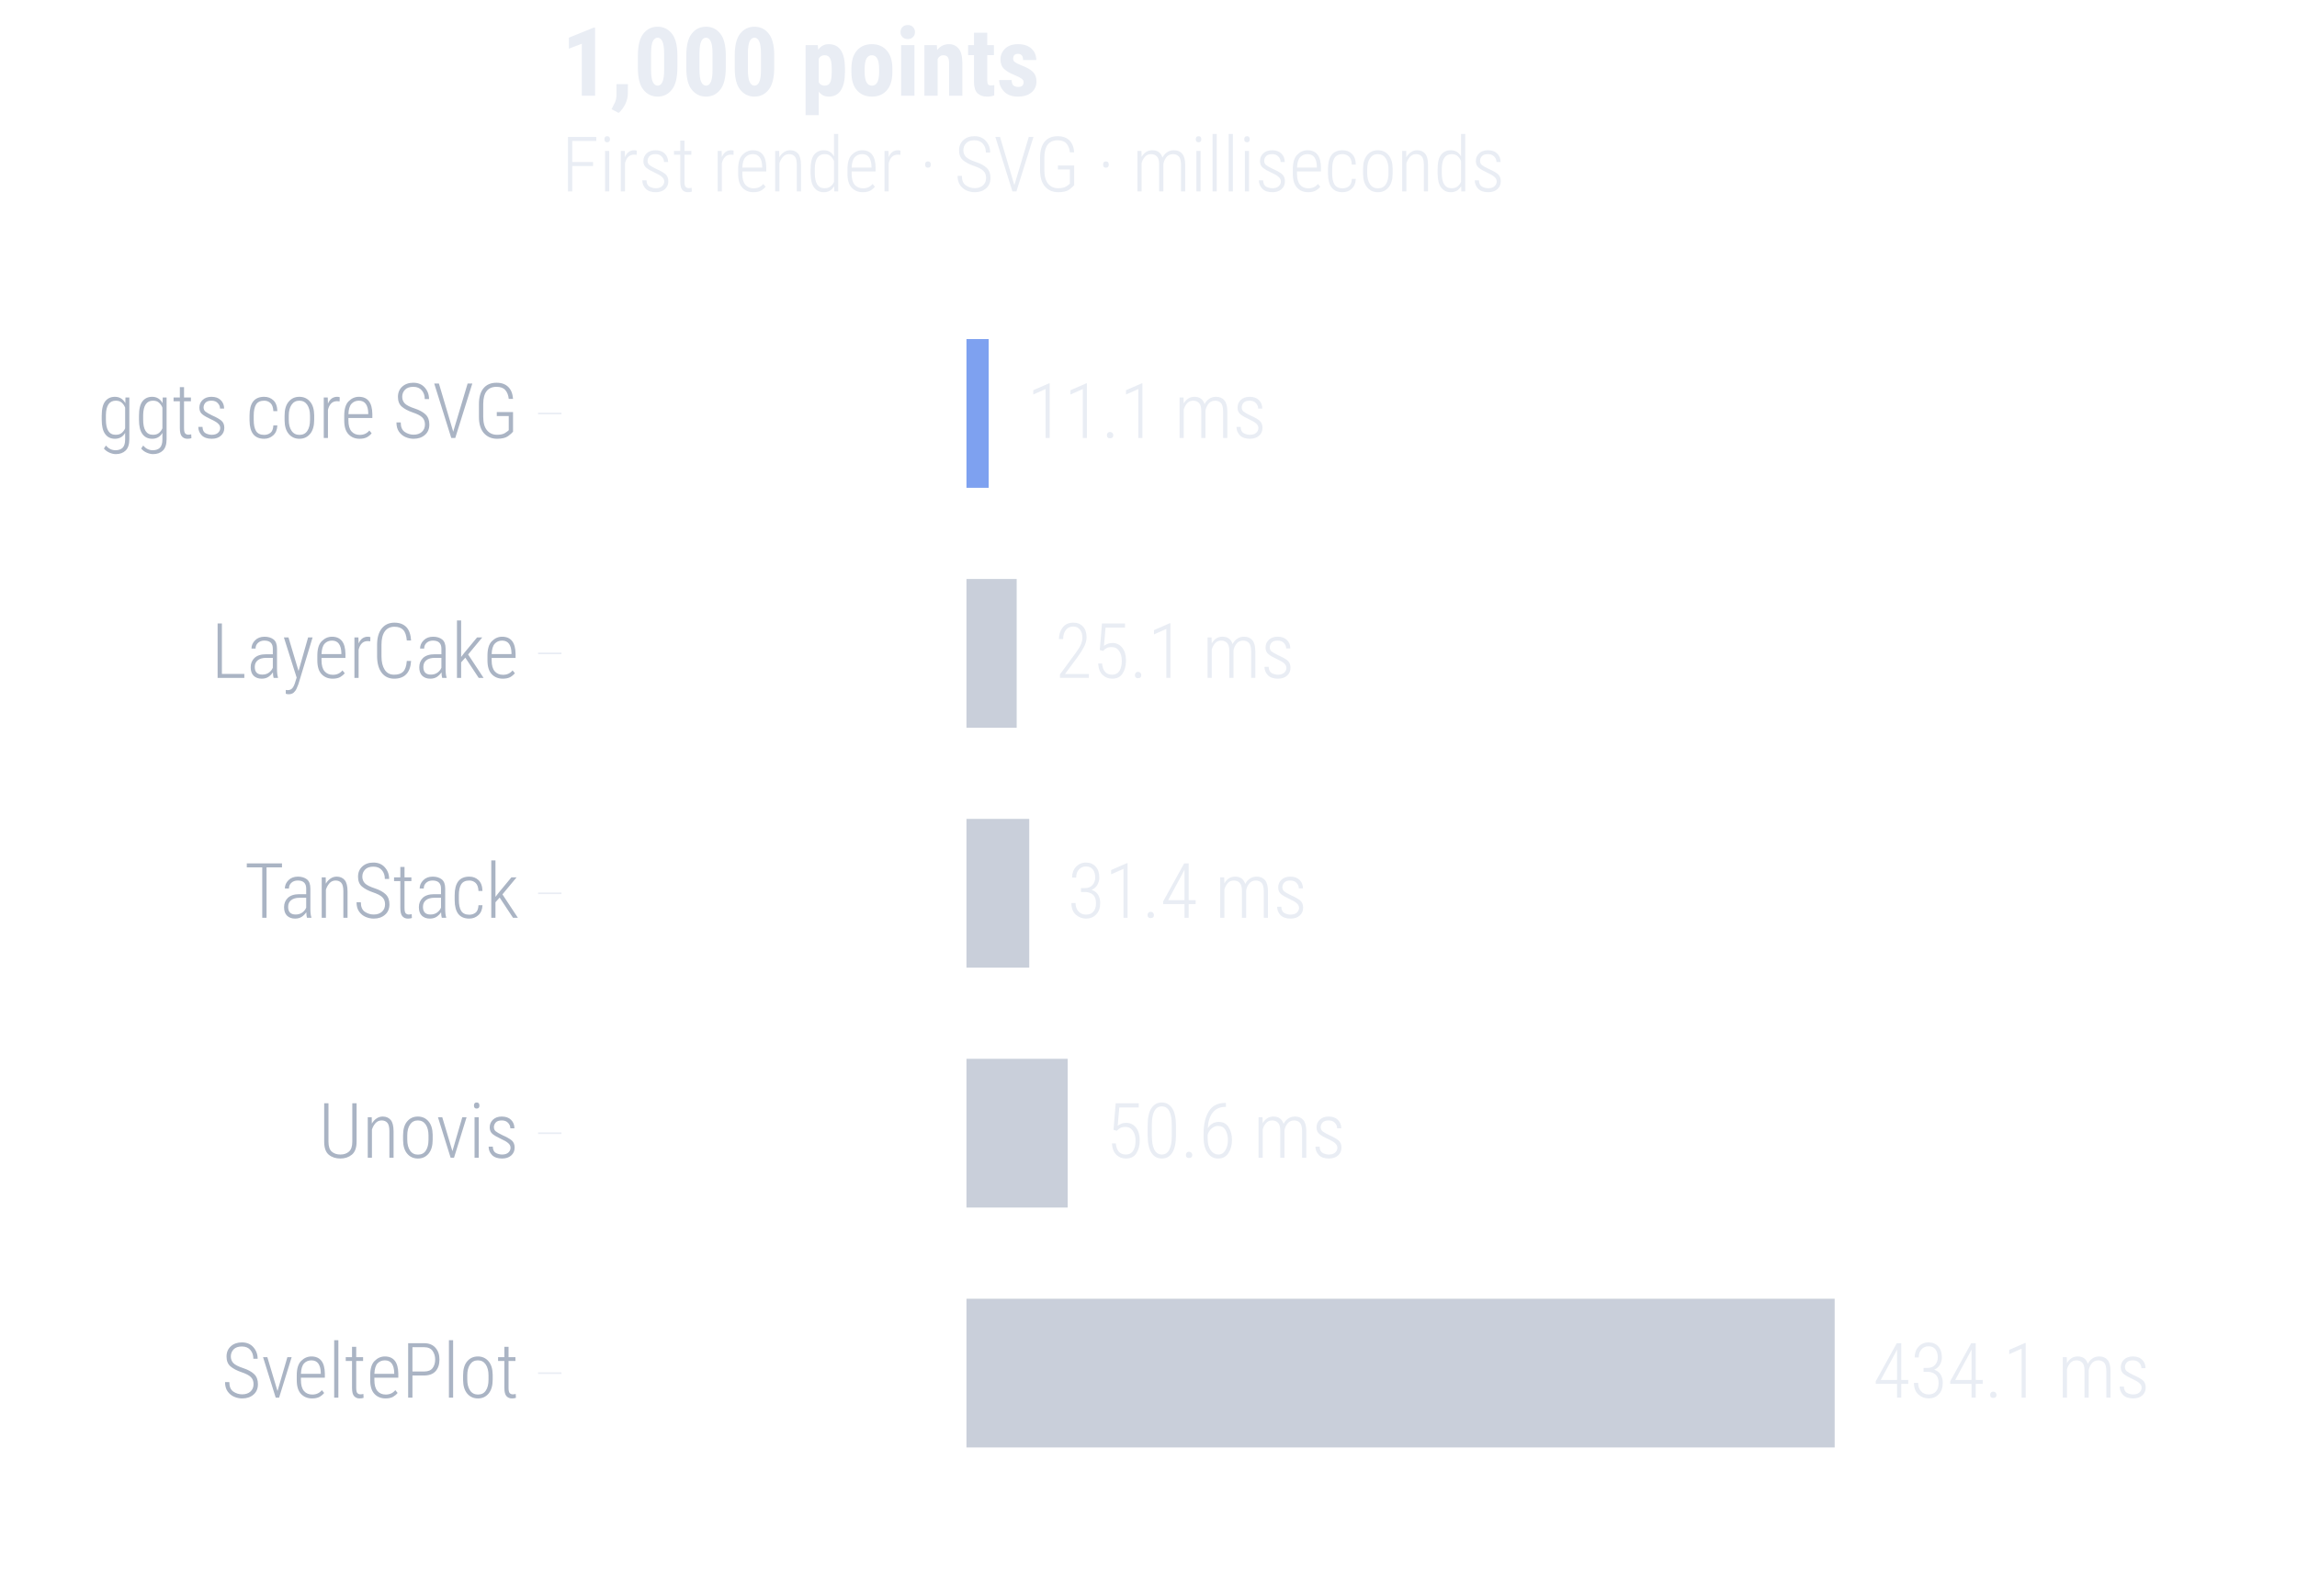
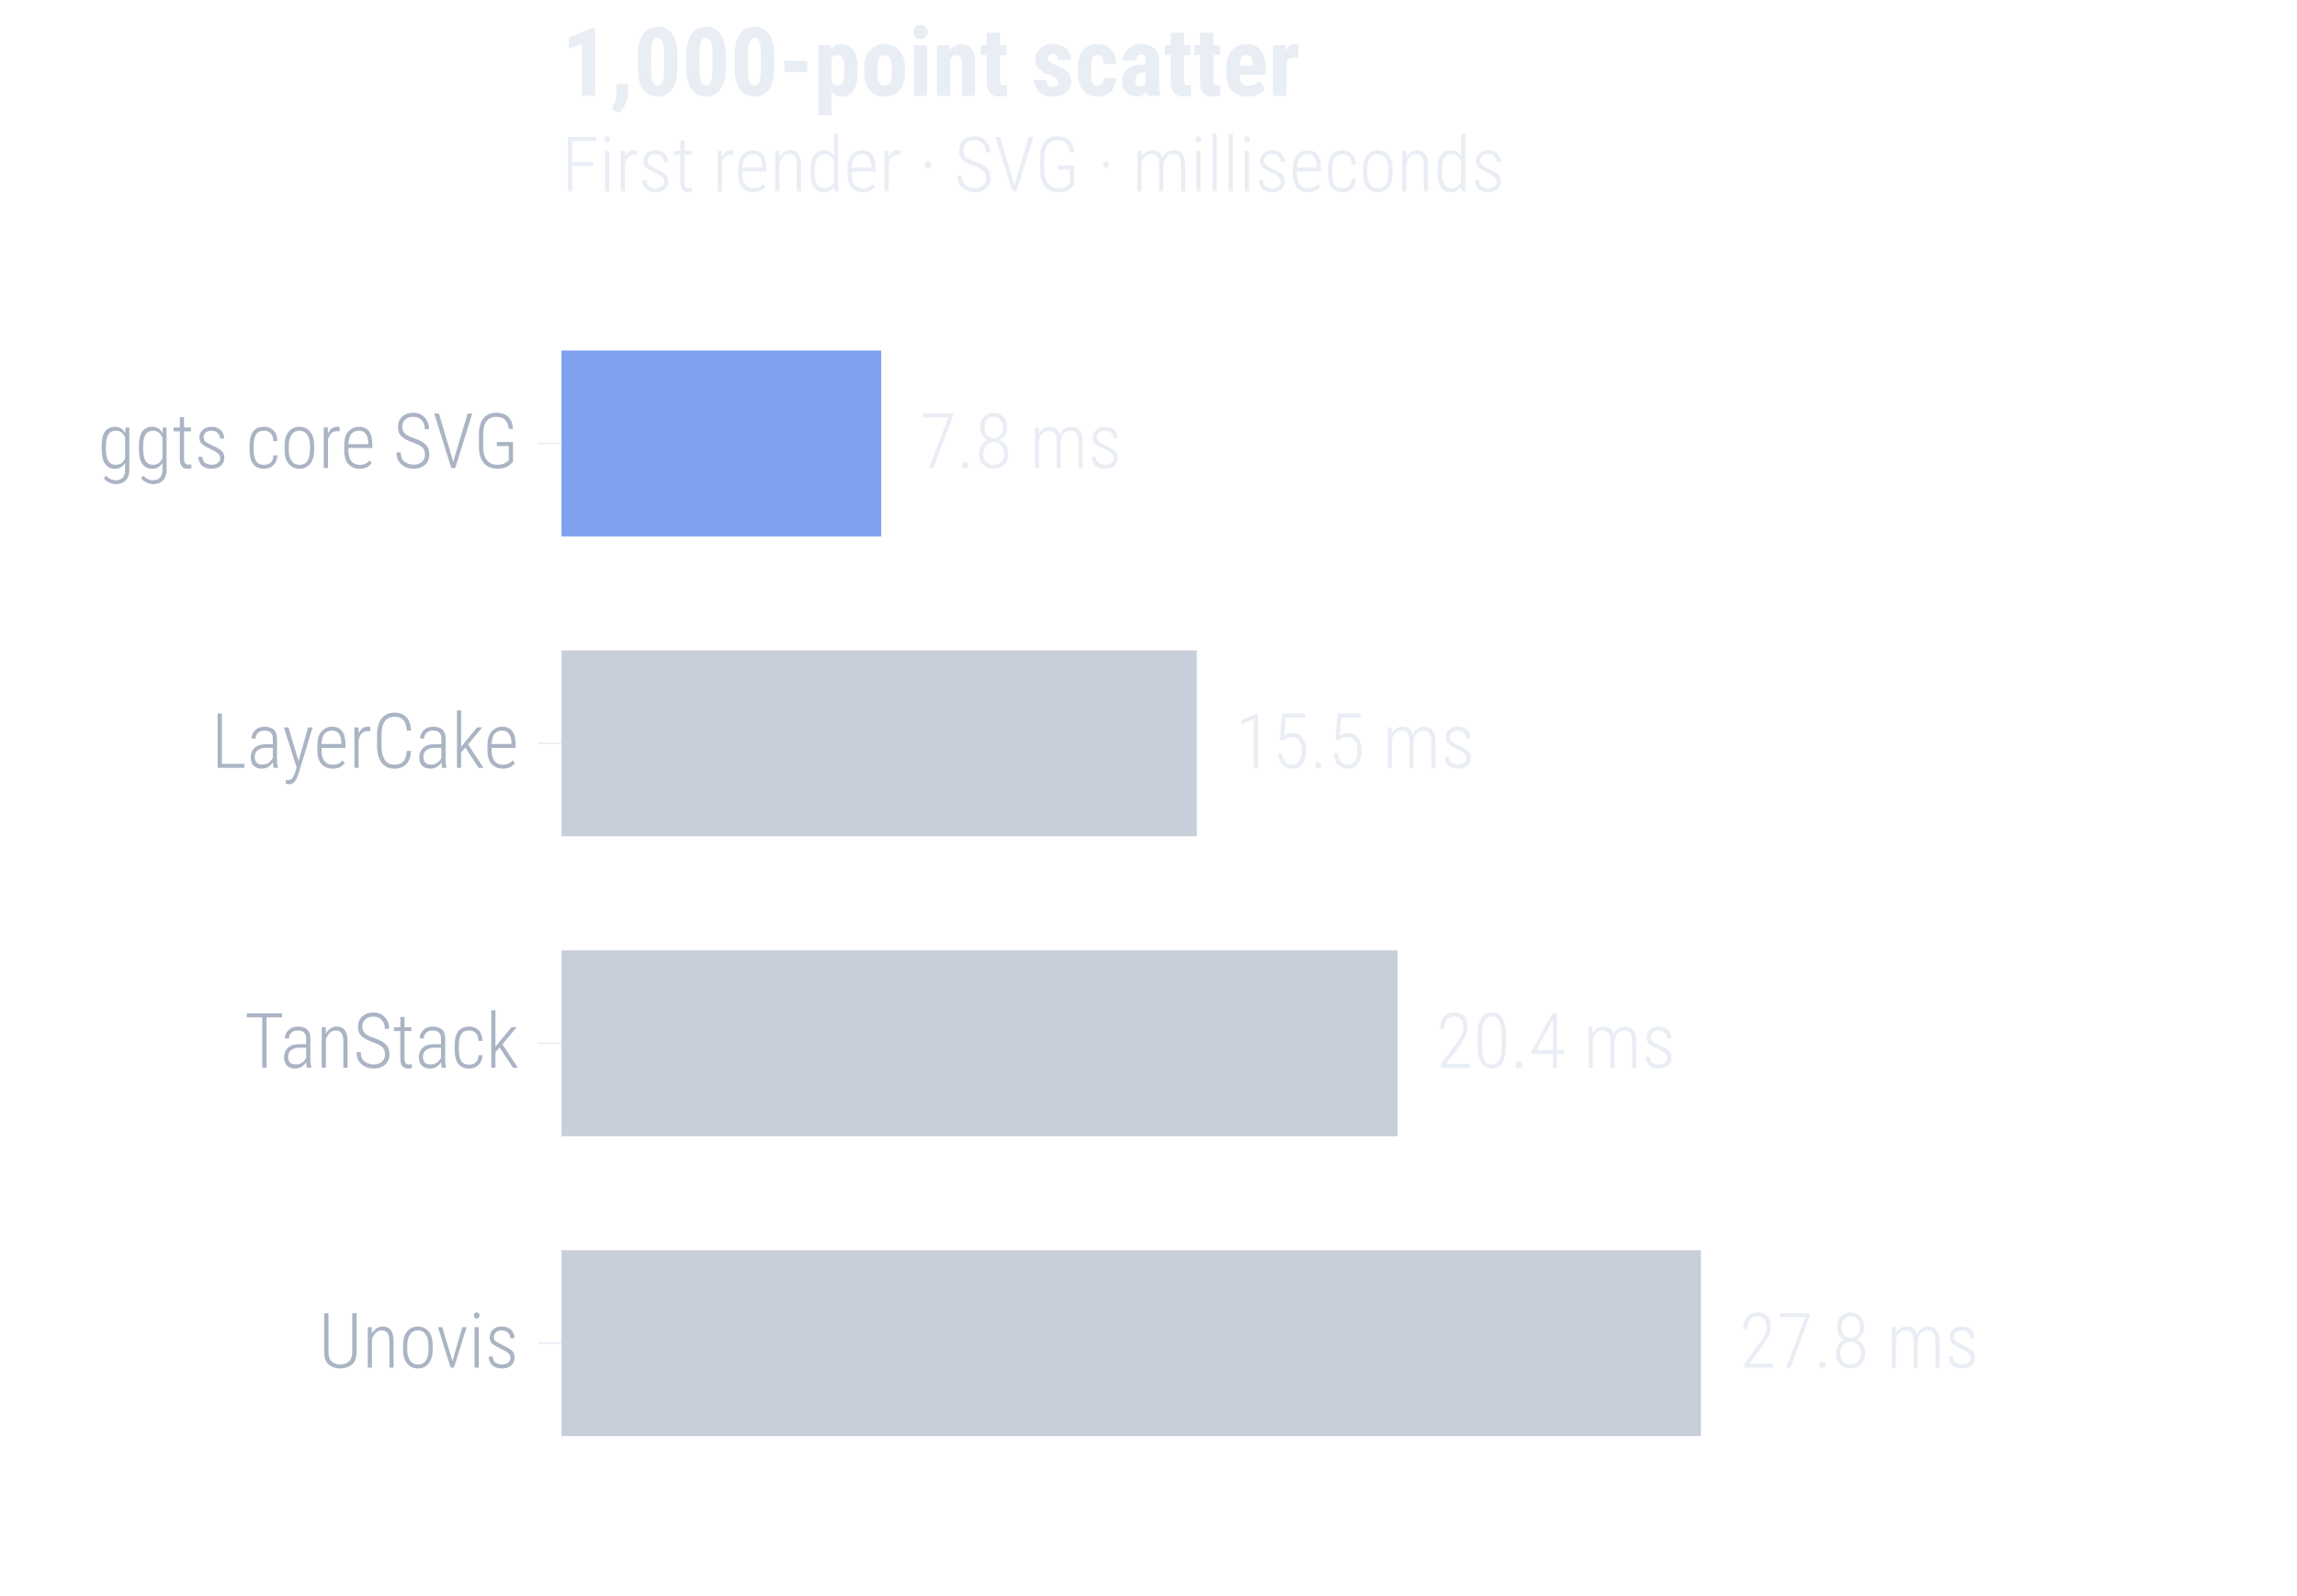
- <svg xmlns="http://www.w3.org/2000/svg" width="360" height="250" viewBox="0 0 360 250" role="img" aria-label="1,000 points. First render · SVG · milliseconds. Lower is better. ggts core SVG: 11.1 ms; LayerCake: 25.1 ms; TanStack: 31.4 ms; Unovis: 50.6 ms; SveltePlot: 434.1 ms." class="gg-plot" font-family="&quot;Roboto Condensed&quot;, &quot;Arial Narrow&quot;, Arial, sans-serif" font-size="11" font-weight="300" text-rendering="optimizeLegibility" shape-rendering="geometricPrecision">
+ <svg xmlns="http://www.w3.org/2000/svg" width="360" height="250" viewBox="0 0 360 250" role="img" aria-label="1,000-point scatter. First render · SVG · milliseconds. Lower is better. ggts core SVG 7.8 ms, LayerCake 15.5 ms, TanStack 20.4 ms, Unovis 27.8 ms." class="gg-plot" font-family="&quot;Roboto Condensed&quot;, &quot;Arial Narrow&quot;, Arial, sans-serif" font-size="11" font-weight="300" text-rendering="optimizeLegibility" shape-rendering="geometricPrecision">
  <rect class="gg-paper" width="360" height="250" fill="var(--gg-paper, transparent)" />
-   <text class="gg-title" x="88" y="15" font-size="15" font-weight="700" fill="var(--gg-ink, #e9edf4)">1,000 points</text>
+   <text class="gg-title" x="88" y="15" font-size="15" font-weight="700" fill="var(--gg-ink, #e9edf4)">1,000-point scatter</text>
  <text class="gg-subtitle" x="88" y="30" font-size="12" font-weight="300" fill="var(--gg-ink, #e9edf4)">First render · SVG · milliseconds</text>
  <defs>
    <clipPath id="gg-clip-0">
      <rect width="268" height="188" />
    </clipPath>
  </defs>
  <g class="gg-panel" data-panel="0" transform="translate(88,46)">
    <rect class="gg-panel-background" width="268" height="188" fill="var(--gg-panel, transparent)" />
    <g class="gg-grid" stroke="var(--gg-grid, transparent)" stroke-width="0.25" vector-effect="non-scaling-stroke">
-       <line x1="0.78" y1="0" x2="0.78" y2="188" />
-       <line x1="63.47" y1="0" x2="63.47" y2="188" />
-       <line x1="126.16" y1="0" x2="126.16" y2="188" />
-       <line x1="188.85" y1="0" x2="188.85" y2="188" />
-       <line x1="251.54" y1="0" x2="251.54" y2="188" />
-       <line x1="0" y1="18.8" x2="268" y2="18.8" />
-       <line x1="0" y1="56.4" x2="268" y2="56.4" />
-       <line x1="0" y1="94" x2="268" y2="94" />
-       <line x1="0" y1="131.6" x2="268" y2="131.6" />
-       <line x1="0" y1="169.2" x2="268" y2="169.2" />
+       <line x1="0" y1="0" x2="0" y2="188" />
+       <line x1="64.24" y1="0" x2="64.24" y2="188" />
+       <line x1="128.48" y1="0" x2="128.48" y2="188" />
+       <line x1="192.71" y1="0" x2="192.71" y2="188" />
+       <line x1="256.95" y1="0" x2="256.95" y2="188" />
+       <line x1="0" y1="23.5" x2="268" y2="23.5" />
+       <line x1="0" y1="70.5" x2="268" y2="70.5" />
+       <line x1="0" y1="117.5" x2="268" y2="117.5" />
+       <line x1="0" y1="164.5" x2="268" y2="164.5" />
    </g>
    <g class="gg-marks" clip-path="url(#gg-clip-0)">
      <g class="gg-batch gg-rects" data-layer="0">
-         <rect x="63.47" y="7.14" width="3.48" height="23.31" fill="#7ea1f0" />
-         <rect x="63.47" y="44.74" width="7.87" height="23.31" fill="#c9cfda" />
-         <rect x="63.47" y="82.34" width="9.84" height="23.31" fill="#c9cfda" />
-         <rect x="63.47" y="119.94" width="15.86" height="23.31" fill="#c9cfda" />
-         <rect x="63.47" y="157.54" width="136.07" height="23.31" fill="#c9cfda" />
+         <rect x="0" y="8.93" width="50.11" height="29.14" fill="#7ea1f0" />
+         <rect x="0" y="55.93" width="99.57" height="29.14" fill="#c9cfda" />
+         <rect x="0" y="102.93" width="131.05" height="29.14" fill="#c9cfda" />
+         <rect x="0" y="149.93" width="178.58" height="29.14" fill="#c9cfda" />
      </g>
      <g class="gg-batch gg-glyphs" data-layer="1" font-size="12" text-anchor="start">
-         <text x="72.95" y="18.8" dy="0.32em" fill="var(--gg-ink, #e9edf4)">11.1 ms</text>
-         <text x="77.34" y="56.4" dy="0.32em" fill="var(--gg-ink, #e9edf4)">25.1 ms</text>
-         <text x="79.32" y="94" dy="0.32em" fill="var(--gg-ink, #e9edf4)">31.4 ms</text>
-         <text x="85.33" y="131.6" dy="0.32em" fill="var(--gg-ink, #e9edf4)">50.6 ms</text>
-         <text x="205.54" y="169.2" dy="0.32em" fill="var(--gg-ink, #e9edf4)">434.1 ms</text>
+         <text x="56.11" y="23.5" dy="0.32em" fill="var(--gg-ink, #e9edf4)">7.8 ms</text>
+         <text x="105.57" y="70.5" dy="0.32em" fill="var(--gg-ink, #e9edf4)">15.5 ms</text>
+         <text x="137.05" y="117.5" dy="0.32em" fill="var(--gg-ink, #e9edf4)">20.4 ms</text>
+         <text x="184.58" y="164.5" dy="0.32em" fill="var(--gg-ink, #e9edf4)">27.8 ms</text>
      </g>
    </g>
    <rect class="gg-panel-border" width="268" height="188" fill="none" stroke="var(--gg-panelBorder, transparent)" stroke-width="0.5" vector-effect="non-scaling-stroke" />
  </g>
  <g class="gg-axis gg-axis-y" transform="translate(88,46)">
-     <g class="gg-tick" transform="translate(0,18.8)">
+     <g class="gg-tick" transform="translate(0,23.5)">
      <line x2="-3.67" stroke="var(--gg-tickColor, #e9edf4)" stroke-width="0.25" vector-effect="non-scaling-stroke" />
      <text x="-6.67" dy="0.32em" text-anchor="end" fill="var(--gg-axisText, #aab4c4)" font-size="12" font-weight="300">ggts core SVG</text>
    </g>
-     <g class="gg-tick" transform="translate(0,56.4)">
+     <g class="gg-tick" transform="translate(0,70.5)">
      <line x2="-3.67" stroke="var(--gg-tickColor, #e9edf4)" stroke-width="0.25" vector-effect="non-scaling-stroke" />
      <text x="-6.67" dy="0.32em" text-anchor="end" fill="var(--gg-axisText, #aab4c4)" font-size="12" font-weight="300">LayerCake</text>
    </g>
-     <g class="gg-tick" transform="translate(0,94)">
+     <g class="gg-tick" transform="translate(0,117.5)">
      <line x2="-3.67" stroke="var(--gg-tickColor, #e9edf4)" stroke-width="0.25" vector-effect="non-scaling-stroke" />
      <text x="-6.67" dy="0.32em" text-anchor="end" fill="var(--gg-axisText, #aab4c4)" font-size="12" font-weight="300">TanStack</text>
    </g>
-     <g class="gg-tick" transform="translate(0,131.6)">
+     <g class="gg-tick" transform="translate(0,164.5)">
      <line x2="-3.67" stroke="var(--gg-tickColor, #e9edf4)" stroke-width="0.25" vector-effect="non-scaling-stroke" />
      <text x="-6.67" dy="0.32em" text-anchor="end" fill="var(--gg-axisText, #aab4c4)" font-size="12" font-weight="300">Unovis</text>
    </g>
-     <g class="gg-tick" transform="translate(0,169.2)">
-       <line x2="-3.67" stroke="var(--gg-tickColor, #e9edf4)" stroke-width="0.25" vector-effect="non-scaling-stroke" />
-       <text x="-6.67" dy="0.32em" text-anchor="end" fill="var(--gg-axisText, #aab4c4)" font-size="12" font-weight="300">SveltePlot</text>
-     </g>
  </g>
</svg>
